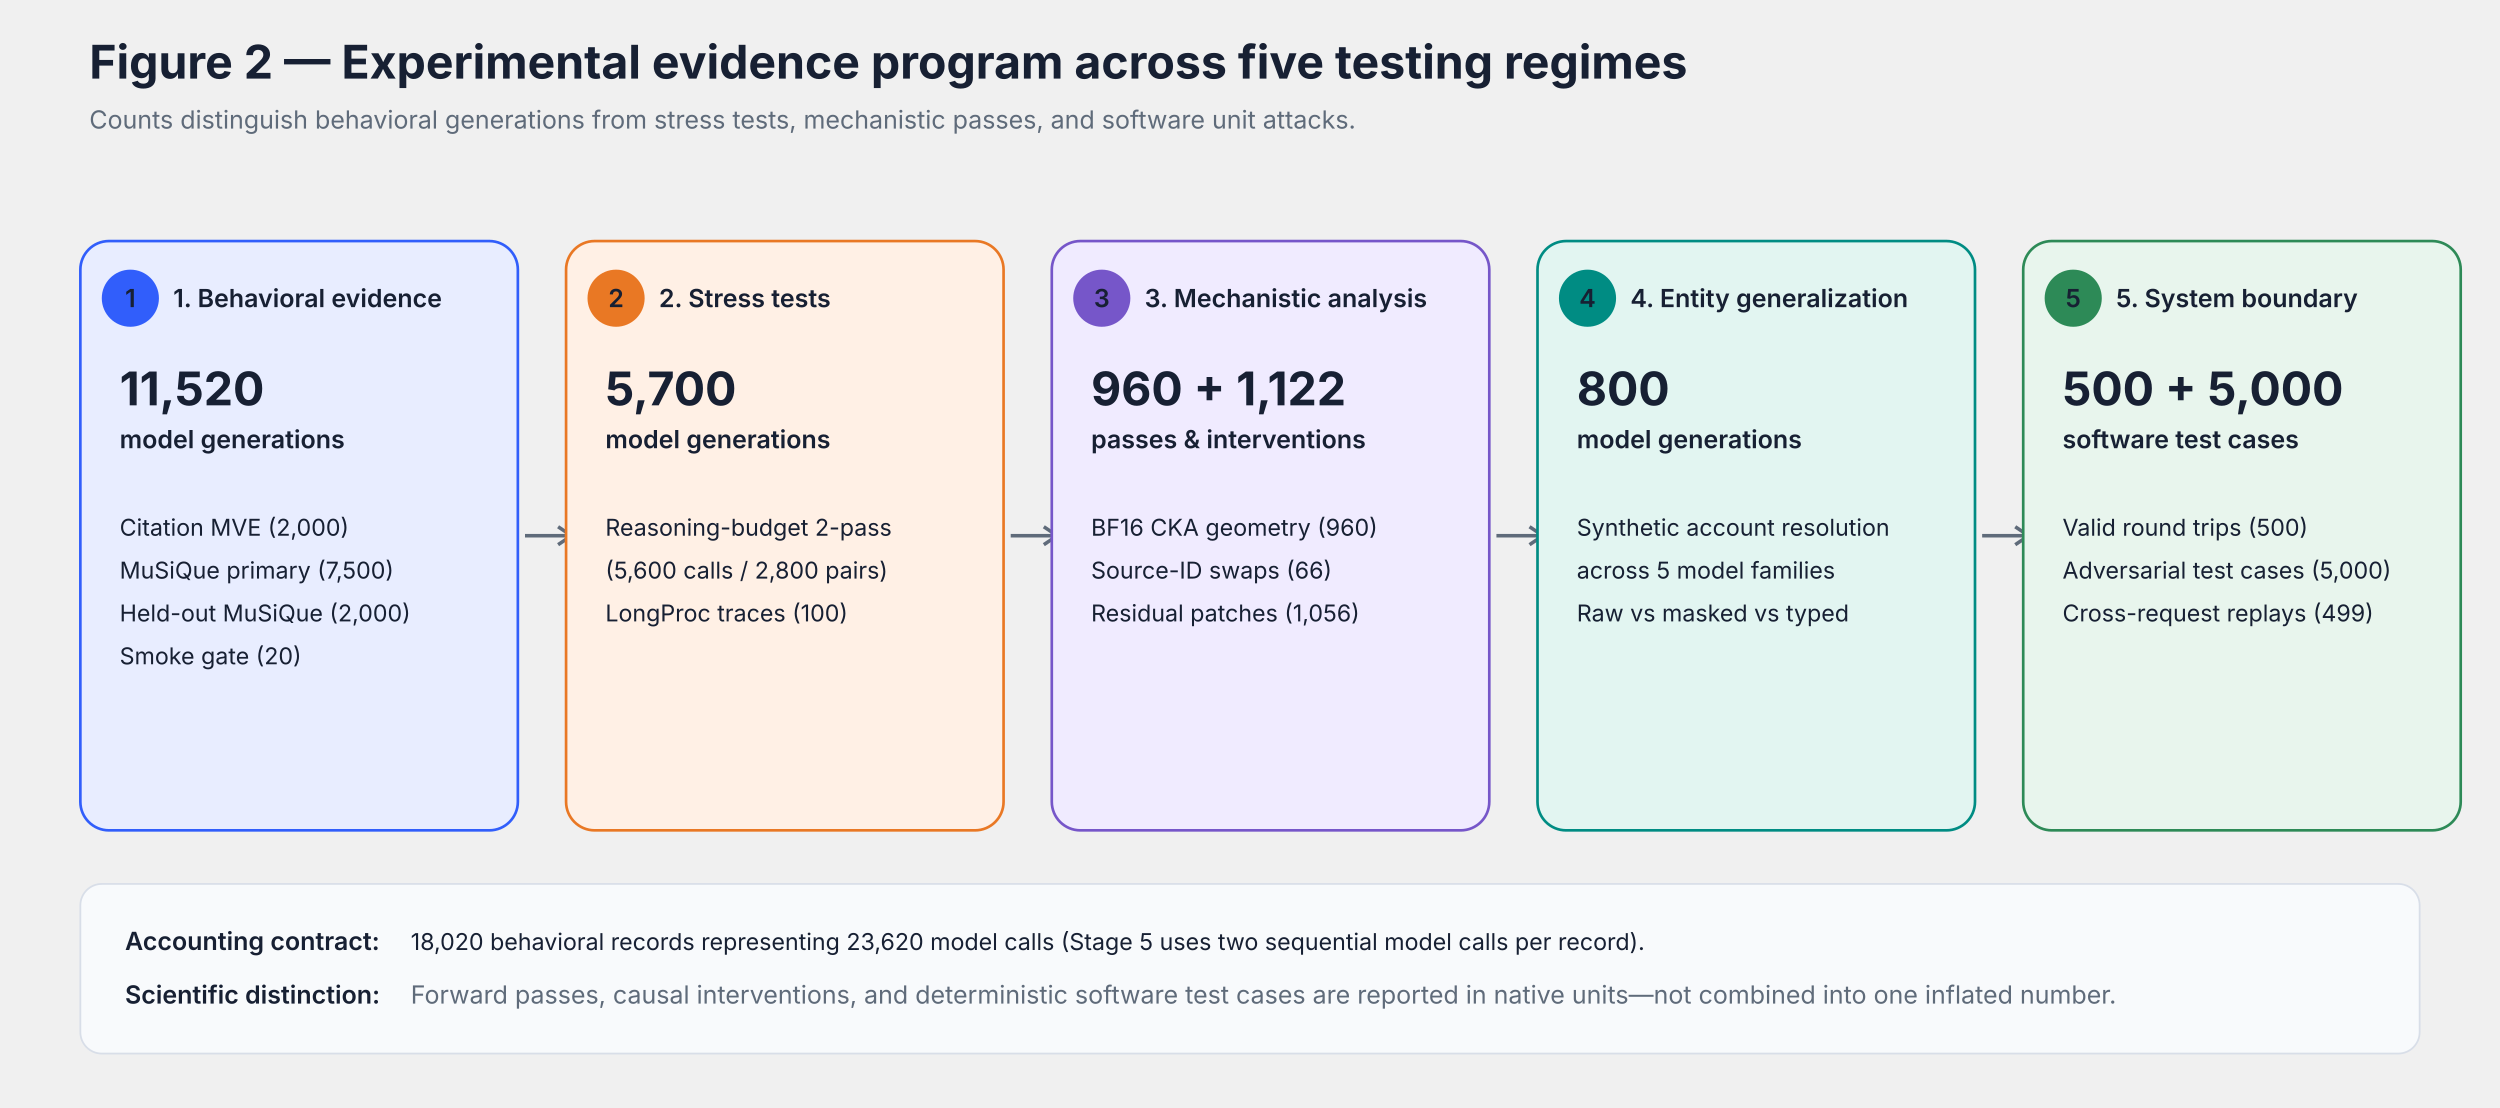
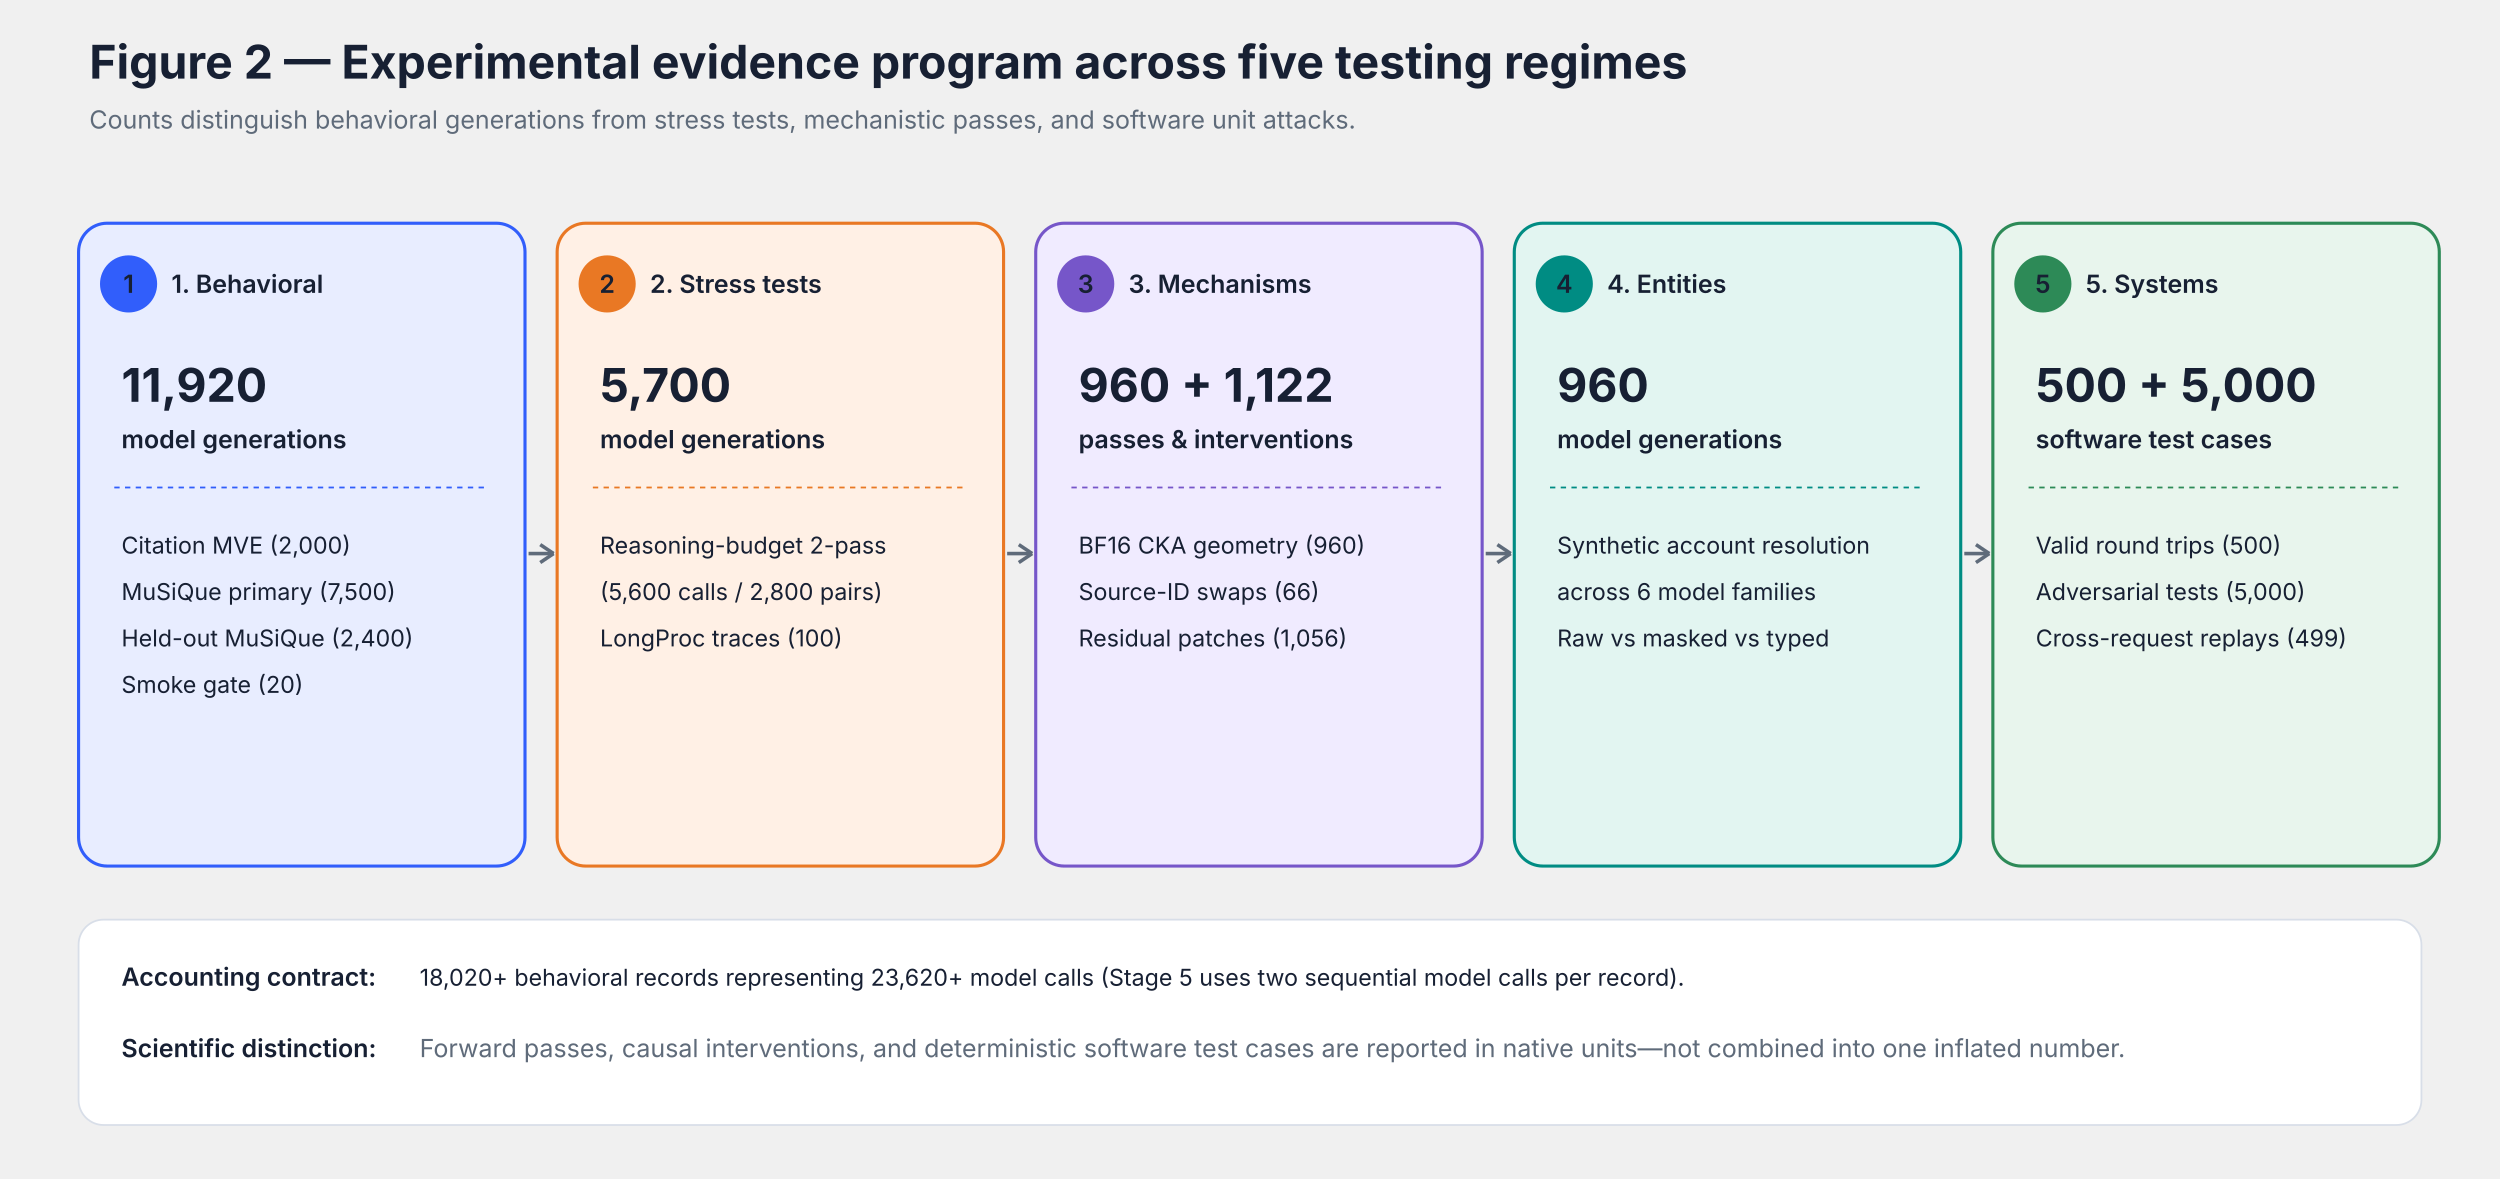
- <svg xmlns="http://www.w3.org/2000/svg" viewBox="0 0 1400 620" role="img" aria-labelledby="title desc">
+ <svg xmlns="http://www.w3.org/2000/svg" viewBox="0 0 1400 660" role="img" aria-labelledby="title desc">
  <style>
text{font-family:Inter,ui-sans-serif,system-ui,-apple-system,BlinkMacSystemFont,'Segoe UI',sans-serif;fill:#172033}
.title{font-size:26px;font-weight:700}.subtitle{font-size:14px;fill:#5f6b7a}
.label{font-size:14px;font-weight:600}.body{font-size:13px}.small{font-size:12px;fill:#5f6b7a}
.mono{font-family:'SFMono-Regular',Consolas,'Liberation Mono',monospace;font-size:12.5px}
.axis{stroke:#aeb8c8;stroke-width:1}.grid{stroke:#e5e9f0;stroke-width:1}.zero{stroke:#172033;stroke-width:1.5}
</style>
  <text x="50" y="44" class="title" text-anchor="start">Figure 2 — Experimental evidence program across five testing regimes</text>
  <text x="50" y="72" class="subtitle" text-anchor="start">Counts distinguish behavioral generations from stress tests, mechanistic passes, and software unit attacks.</text>
-   <rect x="45" y="135" width="245" height="330" rx="16" fill="#e8edff" stroke="#315efb" stroke-width="1.5" />
-   <circle cx="73" cy="167" r="16" fill="#315efb" stroke="none" stroke-width="1" />
-   <text x="73" y="172" class="label" text-anchor="middle" fill="#ffffff">1</text>
-   <text x="97" y="172" class="label" text-anchor="start" fill="#315efb">1. Behavioral evidence</text>
-   <text x="67" y="227" class="title" text-anchor="start" fill="#172033">11,520</text>
-   <text x="67" y="251" class="label" text-anchor="start" fill="#5f6b7a">model generations</text>
-   <text x="67" y="300" class="body" text-anchor="start">
-     <tspan x="67" dy="0">Citation MVE (2,000)</tspan>
-     <tspan x="67" dy="24">MuSiQue primary (7,500)</tspan>
-     <tspan x="67" dy="24">Held-out MuSiQue (2,000)</tspan>
-     <tspan x="67" dy="24">Smoke gate (20)</tspan>
+   <rect x="44" y="125" width="250" height="360" rx="16" fill="#e8edff" stroke="#315efb" stroke-width="1.75" />
+   <circle cx="72" cy="159" r="16" fill="#315efb" stroke="none" stroke-width="1" />
+   <text x="72" y="164" class="label" text-anchor="middle" fill="#ffffff" font-weight="700">1</text>
+   <text x="96" y="164" class="label" text-anchor="start" fill="#315efb" font-weight="700">1. Behavioral</text>
+   <text x="68" y="225" class="title" text-anchor="start" fill="#172033">11,920</text>
+   <text x="68" y="251" class="label" text-anchor="start" fill="#5f6b7a">model generations</text>
+   <line x1="64" y1="273" x2="274" y2="273" stroke="#315efb" stroke-width="1" stroke-dasharray="3,3" />
+   <text x="68" y="310" class="body" text-anchor="start">
+     <tspan x="68" dy="0">Citation MVE (2,000)</tspan>
+     <tspan x="68" dy="26">MuSiQue primary (7,500)</tspan>
+     <tspan x="68" dy="26">Held-out MuSiQue (2,400)</tspan>
+     <tspan x="68" dy="26">Smoke gate (20)</tspan>
  </text>
-   <line x1="294" y1="300" x2="320" y2="300" stroke="#5f6b7a" stroke-width="2" />
-   <line x1="320" y1="300" x2="312.53" y2="305.019" stroke="#5f6b7a" stroke-width="2" />
-   <line x1="320" y1="300" x2="312.53" y2="294.981" stroke="#5f6b7a" stroke-width="2" />
-   <rect x="317" y="135" width="245" height="330" rx="16" fill="#fff0e5" stroke="#e97824" stroke-width="1.5" />
-   <circle cx="345" cy="167" r="16" fill="#e97824" stroke="none" stroke-width="1" />
-   <text x="345" y="172" class="label" text-anchor="middle" fill="#ffffff">2</text>
-   <text x="369" y="172" class="label" text-anchor="start" fill="#e97824">2. Stress tests</text>
-   <text x="339" y="227" class="title" text-anchor="start" fill="#172033">5,700</text>
-   <text x="339" y="251" class="label" text-anchor="start" fill="#5f6b7a">model generations</text>
-   <text x="339" y="300" class="body" text-anchor="start">
-     <tspan x="339" dy="0">Reasoning-budget 2-pass</tspan>
-     <tspan x="339" dy="24">(5,600 calls / 2,800 pairs)</tspan>
-     <tspan x="339" dy="24">LongProc traces (100)</tspan>
+   <line x1="296" y1="310" x2="310" y2="310" stroke="#5f6b7a" stroke-width="2" />
+   <line x1="310" y1="310" x2="302.53" y2="315.019" stroke="#5f6b7a" stroke-width="2" />
+   <line x1="310" y1="310" x2="302.53" y2="304.981" stroke="#5f6b7a" stroke-width="2" />
+   <rect x="312" y="125" width="250" height="360" rx="16" fill="#fff0e5" stroke="#e97824" stroke-width="1.75" />
+   <circle cx="340" cy="159" r="16" fill="#e97824" stroke="none" stroke-width="1" />
+   <text x="340" y="164" class="label" text-anchor="middle" fill="#ffffff" font-weight="700">2</text>
+   <text x="364" y="164" class="label" text-anchor="start" fill="#e97824" font-weight="700">2. Stress tests</text>
+   <text x="336" y="225" class="title" text-anchor="start" fill="#172033">5,700</text>
+   <text x="336" y="251" class="label" text-anchor="start" fill="#5f6b7a">model generations</text>
+   <line x1="332" y1="273" x2="542" y2="273" stroke="#e97824" stroke-width="1" stroke-dasharray="3,3" />
+   <text x="336" y="310" class="body" text-anchor="start">
+     <tspan x="336" dy="0">Reasoning-budget 2-pass</tspan>
+     <tspan x="336" dy="26">(5,600 calls / 2,800 pairs)</tspan>
+     <tspan x="336" dy="26">LongProc traces (100)</tspan>
  </text>
-   <line x1="566" y1="300" x2="592" y2="300" stroke="#5f6b7a" stroke-width="2" />
-   <line x1="592" y1="300" x2="584.53" y2="305.019" stroke="#5f6b7a" stroke-width="2" />
-   <line x1="592" y1="300" x2="584.53" y2="294.981" stroke="#5f6b7a" stroke-width="2" />
-   <rect x="589" y="135" width="245" height="330" rx="16" fill="#f0ebff" stroke="#7656c9" stroke-width="1.5" />
-   <circle cx="617" cy="167" r="16" fill="#7656c9" stroke="none" stroke-width="1" />
-   <text x="617" y="172" class="label" text-anchor="middle" fill="#ffffff">3</text>
-   <text x="641" y="172" class="label" text-anchor="start" fill="#7656c9">3. Mechanistic analysis</text>
-   <text x="611" y="227" class="title" text-anchor="start" fill="#172033">960 + 1,122</text>
-   <text x="611" y="251" class="label" text-anchor="start" fill="#5f6b7a">passes &amp; interventions</text>
-   <text x="611" y="300" class="body" text-anchor="start">
-     <tspan x="611" dy="0">BF16 CKA geometry (960)</tspan>
-     <tspan x="611" dy="24">Source-ID swaps (66)</tspan>
-     <tspan x="611" dy="24">Residual patches (1,056)</tspan>
+   <line x1="564" y1="310" x2="578" y2="310" stroke="#5f6b7a" stroke-width="2" />
+   <line x1="578" y1="310" x2="570.53" y2="315.019" stroke="#5f6b7a" stroke-width="2" />
+   <line x1="578" y1="310" x2="570.53" y2="304.981" stroke="#5f6b7a" stroke-width="2" />
+   <rect x="580" y="125" width="250" height="360" rx="16" fill="#f0ebff" stroke="#7656c9" stroke-width="1.75" />
+   <circle cx="608" cy="159" r="16" fill="#7656c9" stroke="none" stroke-width="1" />
+   <text x="608" y="164" class="label" text-anchor="middle" fill="#ffffff" font-weight="700">3</text>
+   <text x="632" y="164" class="label" text-anchor="start" fill="#7656c9" font-weight="700">3. Mechanisms</text>
+   <text x="604" y="225" class="title" text-anchor="start" fill="#172033">960 + 1,122</text>
+   <text x="604" y="251" class="label" text-anchor="start" fill="#5f6b7a">passes &amp; interventions</text>
+   <line x1="600" y1="273" x2="810" y2="273" stroke="#7656c9" stroke-width="1" stroke-dasharray="3,3" />
+   <text x="604" y="310" class="body" text-anchor="start">
+     <tspan x="604" dy="0">BF16 CKA geometry (960)</tspan>
+     <tspan x="604" dy="26">Source-ID swaps (66)</tspan>
+     <tspan x="604" dy="26">Residual patches (1,056)</tspan>
  </text>
-   <line x1="838" y1="300" x2="864" y2="300" stroke="#5f6b7a" stroke-width="2" />
-   <line x1="864" y1="300" x2="856.53" y2="305.019" stroke="#5f6b7a" stroke-width="2" />
-   <line x1="864" y1="300" x2="856.53" y2="294.981" stroke="#5f6b7a" stroke-width="2" />
-   <rect x="861" y="135" width="245" height="330" rx="16" fill="#e2f5f1" stroke="#008c83" stroke-width="1.5" />
-   <circle cx="889" cy="167" r="16" fill="#008c83" stroke="none" stroke-width="1" />
-   <text x="889" y="172" class="label" text-anchor="middle" fill="#ffffff">4</text>
-   <text x="913" y="172" class="label" text-anchor="start" fill="#008c83">4. Entity generalization</text>
-   <text x="883" y="227" class="title" text-anchor="start" fill="#172033">800</text>
-   <text x="883" y="251" class="label" text-anchor="start" fill="#5f6b7a">model generations</text>
-   <text x="883" y="300" class="body" text-anchor="start">
-     <tspan x="883" dy="0">Synthetic account resolution</tspan>
-     <tspan x="883" dy="24">across 5 model families</tspan>
-     <tspan x="883" dy="24">Raw vs masked vs typed</tspan>
+   <line x1="832" y1="310" x2="846" y2="310" stroke="#5f6b7a" stroke-width="2" />
+   <line x1="846" y1="310" x2="838.53" y2="315.019" stroke="#5f6b7a" stroke-width="2" />
+   <line x1="846" y1="310" x2="838.53" y2="304.981" stroke="#5f6b7a" stroke-width="2" />
+   <rect x="848" y="125" width="250" height="360" rx="16" fill="#e2f5f1" stroke="#008c83" stroke-width="1.75" />
+   <circle cx="876" cy="159" r="16" fill="#008c83" stroke="none" stroke-width="1" />
+   <text x="876" y="164" class="label" text-anchor="middle" fill="#ffffff" font-weight="700">4</text>
+   <text x="900" y="164" class="label" text-anchor="start" fill="#008c83" font-weight="700">4. Entities</text>
+   <text x="872" y="225" class="title" text-anchor="start" fill="#172033">960</text>
+   <text x="872" y="251" class="label" text-anchor="start" fill="#5f6b7a">model generations</text>
+   <line x1="868" y1="273" x2="1078" y2="273" stroke="#008c83" stroke-width="1" stroke-dasharray="3,3" />
+   <text x="872" y="310" class="body" text-anchor="start">
+     <tspan x="872" dy="0">Synthetic account resolution</tspan>
+     <tspan x="872" dy="26">across 6 model families</tspan>
+     <tspan x="872" dy="26">Raw vs masked vs typed</tspan>
  </text>
-   <line x1="1110" y1="300" x2="1136" y2="300" stroke="#5f6b7a" stroke-width="2" />
-   <line x1="1136" y1="300" x2="1128.53" y2="305.019" stroke="#5f6b7a" stroke-width="2" />
-   <line x1="1136" y1="300" x2="1128.53" y2="294.981" stroke="#5f6b7a" stroke-width="2" />
-   <rect x="1133" y="135" width="245" height="330" rx="16" fill="#e8f5ed" stroke="#2d8a57" stroke-width="1.5" />
-   <circle cx="1161" cy="167" r="16" fill="#2d8a57" stroke="none" stroke-width="1" />
-   <text x="1161" y="172" class="label" text-anchor="middle" fill="#ffffff">5</text>
-   <text x="1185" y="172" class="label" text-anchor="start" fill="#2d8a57">5. System boundary</text>
-   <text x="1155" y="227" class="title" text-anchor="start" fill="#172033">500 + 5,000</text>
-   <text x="1155" y="251" class="label" text-anchor="start" fill="#5f6b7a">software test cases</text>
-   <text x="1155" y="300" class="body" text-anchor="start">
-     <tspan x="1155" dy="0">Valid round trips (500)</tspan>
-     <tspan x="1155" dy="24">Adversarial test cases (5,000)</tspan>
-     <tspan x="1155" dy="24">Cross-request replays (499)</tspan>
+   <line x1="1100" y1="310" x2="1114" y2="310" stroke="#5f6b7a" stroke-width="2" />
+   <line x1="1114" y1="310" x2="1106.53" y2="315.019" stroke="#5f6b7a" stroke-width="2" />
+   <line x1="1114" y1="310" x2="1106.53" y2="304.981" stroke="#5f6b7a" stroke-width="2" />
+   <rect x="1116" y="125" width="250" height="360" rx="16" fill="#e8f5ed" stroke="#2d8a57" stroke-width="1.75" />
+   <circle cx="1144" cy="159" r="16" fill="#2d8a57" stroke="none" stroke-width="1" />
+   <text x="1144" y="164" class="label" text-anchor="middle" fill="#ffffff" font-weight="700">5</text>
+   <text x="1168" y="164" class="label" text-anchor="start" fill="#2d8a57" font-weight="700">5. Systems</text>
+   <text x="1140" y="225" class="title" text-anchor="start" fill="#172033">500 + 5,000</text>
+   <text x="1140" y="251" class="label" text-anchor="start" fill="#5f6b7a">software test cases</text>
+   <line x1="1136" y1="273" x2="1346" y2="273" stroke="#2d8a57" stroke-width="1" stroke-dasharray="3,3" />
+   <text x="1140" y="310" class="body" text-anchor="start">
+     <tspan x="1140" dy="0">Valid round trips (500)</tspan>
+     <tspan x="1140" dy="26">Adversarial tests (5,000)</tspan>
+     <tspan x="1140" dy="26">Cross-request replays (499)</tspan>
  </text>
-   <rect x="45" y="495" width="1310" height="95" rx="12" fill="#f8fafc" stroke="#d8dee8" stroke-width="1" />
-   <text x="70" y="532" class="label" text-anchor="start" fill="#172033">Accounting contract:</text>
-   <text x="230" y="532" class="body" text-anchor="start">18,020 behavioral records representing 23,620 model calls (Stage 5 uses two sequential model calls per record).</text>
-   <text x="70" y="562" class="label" text-anchor="start" fill="#172033">Scientific distinction:</text>
-   <text x="230" y="562" class="subtitle" text-anchor="start">Forward passes, causal interventions, and deterministic software test cases are reported in native units—not combined into one inflated number.</text>
+   <rect x="44" y="515" width="1312" height="115" rx="14" fill="#ffffff" stroke="#d8dee8" stroke-width="1" />
+   <text x="68" y="552" class="label" text-anchor="start" fill="#172033" font-weight="700">Accounting contract:</text>
+   <text x="235" y="552" class="body" text-anchor="start">18,020+ behavioral records representing 23,620+ model calls (Stage 5 uses two sequential model calls per record).</text>
+   <text x="68" y="592" class="label" text-anchor="start" fill="#172033" font-weight="700">Scientific distinction:</text>
+   <text x="235" y="592" class="subtitle" text-anchor="start">Forward passes, causal interventions, and deterministic software test cases are reported in native units—not combined into one inflated number.</text>
</svg>
